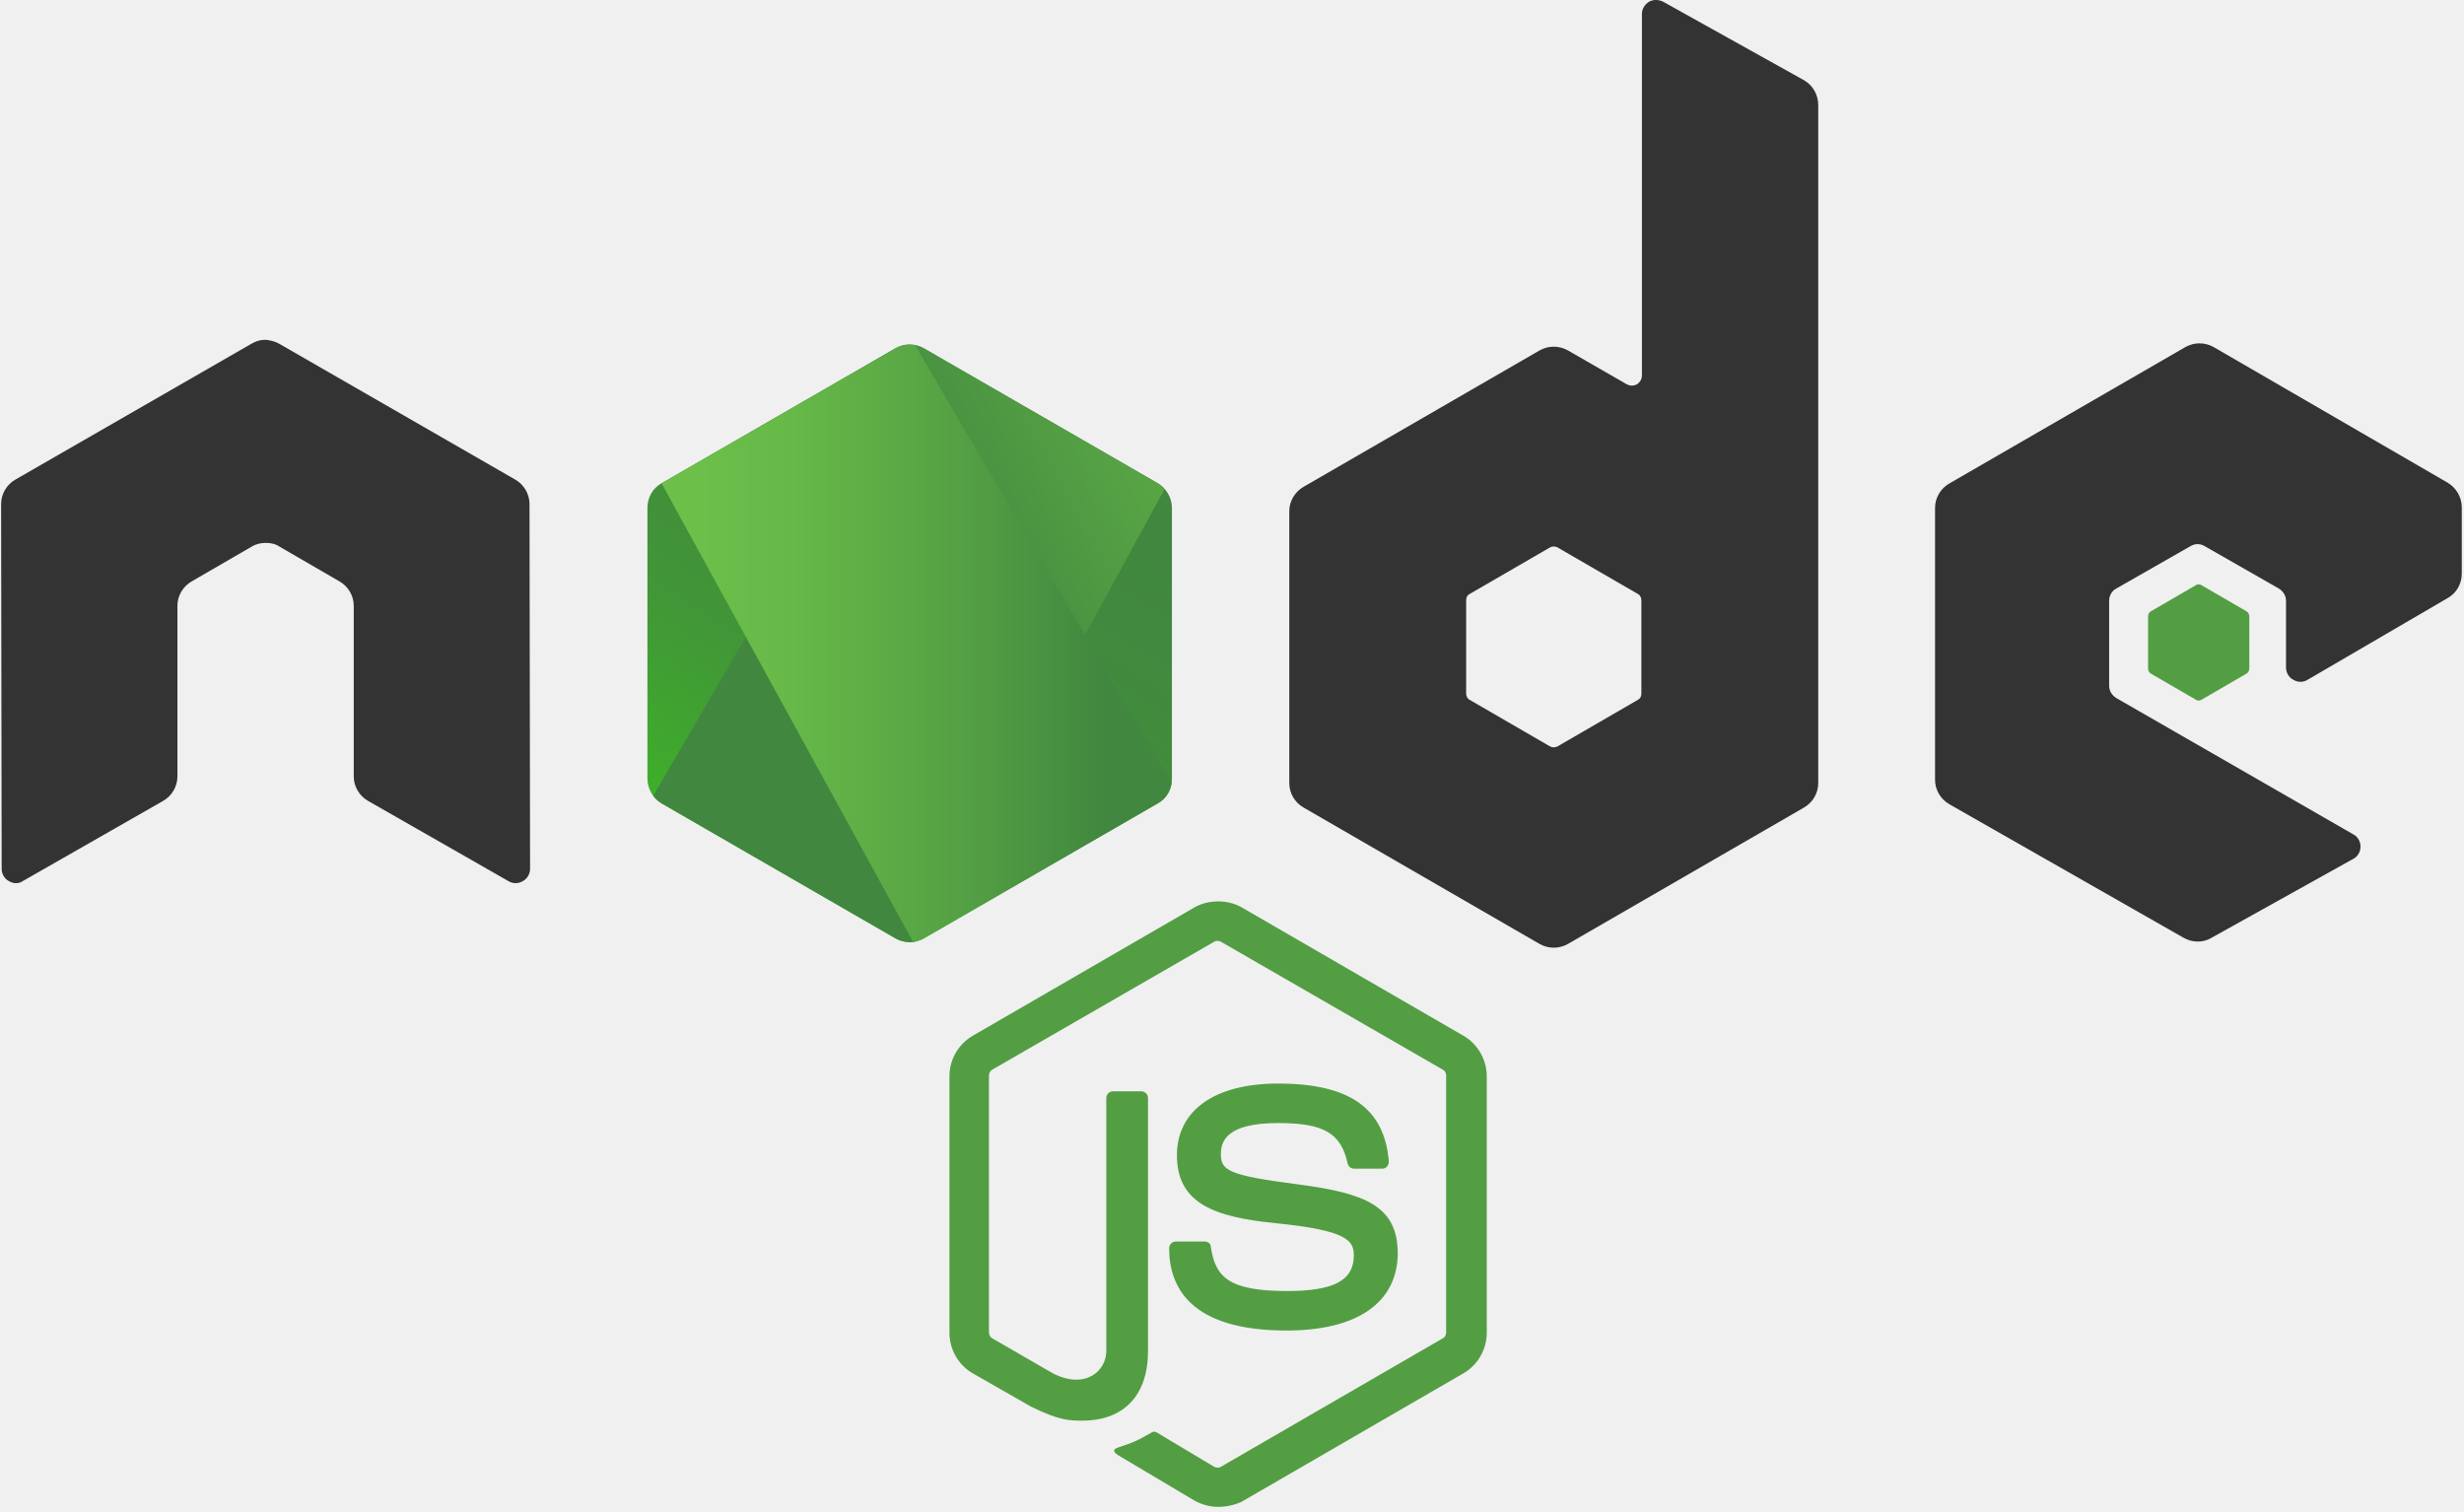
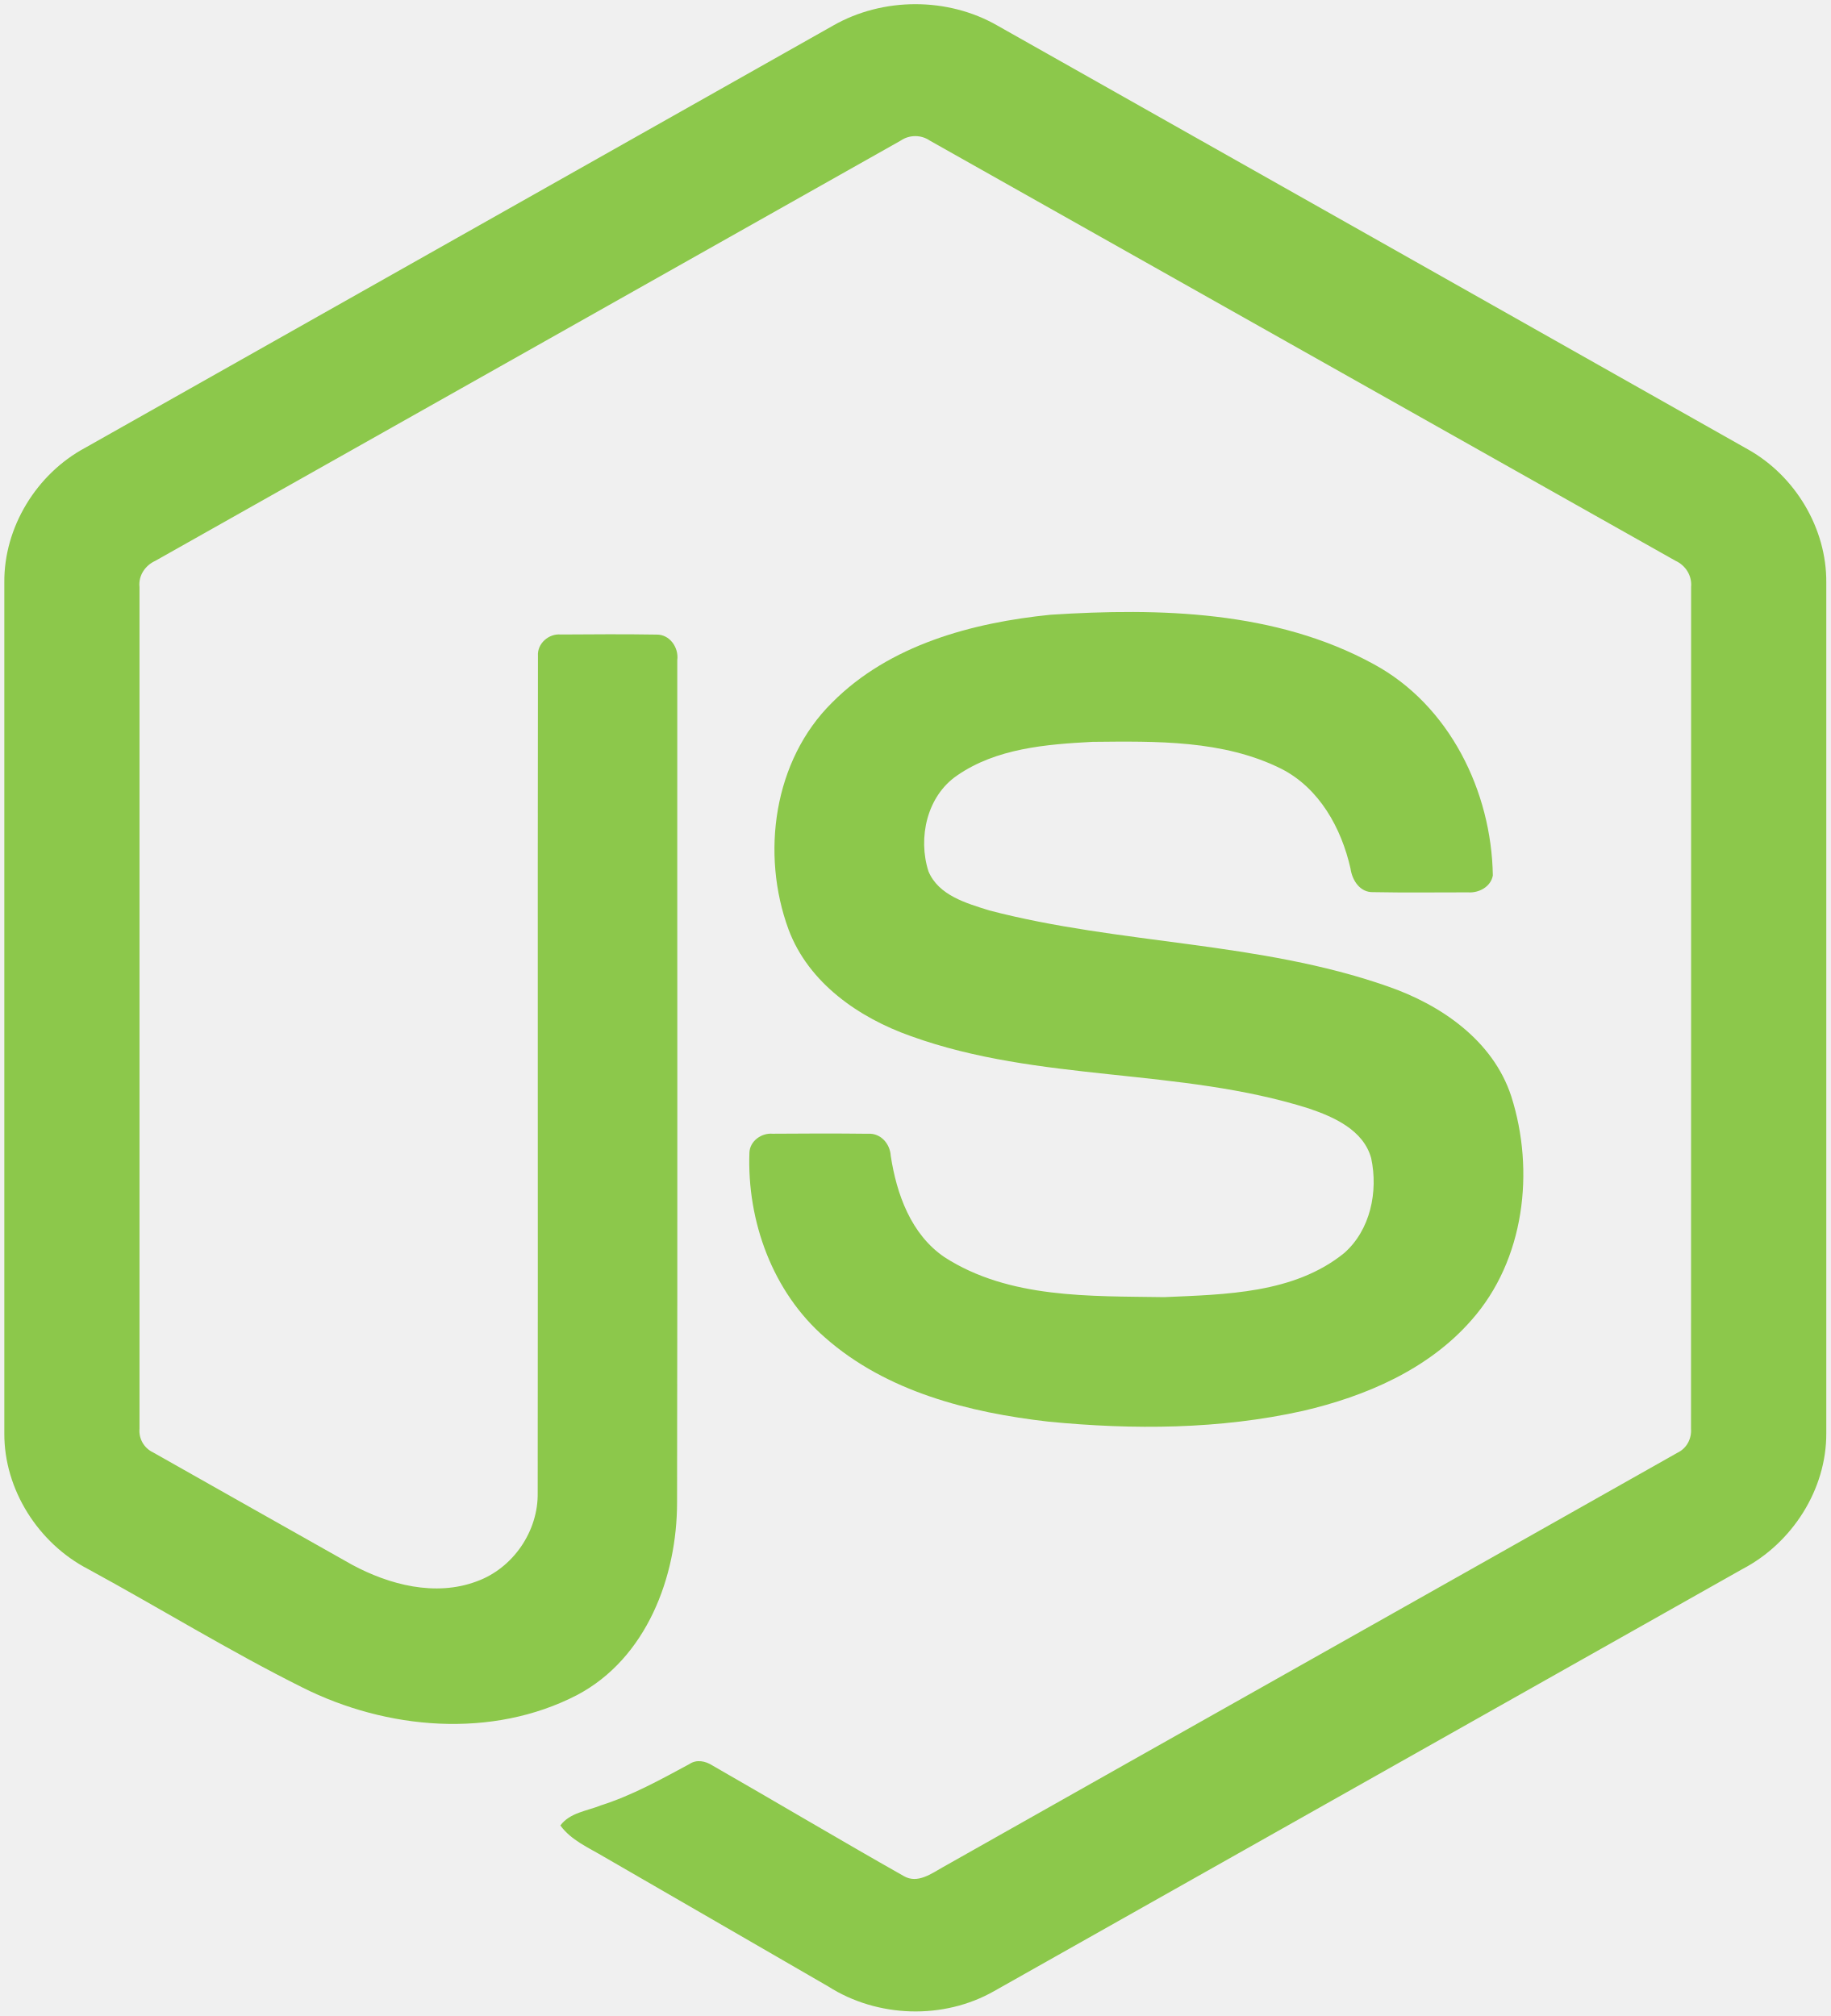
- <svg xmlns="http://www.w3.org/2000/svg" xmlns:xlink="http://www.w3.org/1999/xlink" width="512px" height="314px" viewBox="0 0 512 314" version="1.1" preserveAspectRatio="xMidYMid">
-   <defs>
-     <linearGradient x1="68.188%" y1="17.487%" x2="27.823%" y2="89.755%" id="linearGradient-1">
-       <stop stop-color="#41873F" offset="0%" />
-       <stop stop-color="#418B3D" offset="32.88%" />
-       <stop stop-color="#419637" offset="63.52%" />
-       <stop stop-color="#3FA92D" offset="93.19%" />
-       <stop stop-color="#3FAE2A" offset="100%" />
-     </linearGradient>
-     <path id="path-2" d="M57.903,1.849 C56.054,0.809 53.858,0.809 52.009,1.849 L3.352,29.934 C1.502,30.974 0.462,32.939 0.462,35.019 L0.462,91.305 C0.462,93.385 1.618,95.35 3.352,96.39 L52.009,124.475 C53.858,125.515 56.054,125.515 57.903,124.475 L106.561,96.39 C108.41,95.35 109.45,93.385 109.45,91.305 L109.45,35.019 C109.45,32.939 108.294,30.974 106.561,29.934 L57.903,1.849 L57.903,1.849 Z" />
-     <linearGradient x1="43.277%" y1="55.169%" x2="159.245%" y2="-18.306%" id="linearGradient-4">
-       <stop stop-color="#41873F" offset="13.76%" />
-       <stop stop-color="#54A044" offset="40.32%" />
-       <stop stop-color="#66B848" offset="71.36%" />
-       <stop stop-color="#6CC04A" offset="90.81%" />
-     </linearGradient>
-     <linearGradient x1="-4413.77%" y1="13.43%" x2="5327.93%" y2="13.43%" id="linearGradient-5">
-       <stop stop-color="#6CC04A" offset="9.192%" />
-       <stop stop-color="#66B848" offset="28.64%" />
-       <stop stop-color="#54A044" offset="59.68%" />
-       <stop stop-color="#41873F" offset="86.24%" />
-     </linearGradient>
-     <linearGradient x1="-4.389%" y1="49.997%" x2="101.499%" y2="49.997%" id="linearGradient-6">
-       <stop stop-color="#6CC04A" offset="9.192%" />
-       <stop stop-color="#66B848" offset="28.64%" />
-       <stop stop-color="#54A044" offset="59.68%" />
-       <stop stop-color="#41873F" offset="86.24%" />
-     </linearGradient>
-     <linearGradient x1="-9713.77%" y1="36.21%" x2="27.93%" y2="36.21%" id="linearGradient-7">
-       <stop stop-color="#6CC04A" offset="9.192%" />
-       <stop stop-color="#66B848" offset="28.64%" />
-       <stop stop-color="#54A044" offset="59.68%" />
-       <stop stop-color="#41873F" offset="86.24%" />
-     </linearGradient>
-     <linearGradient x1="-103.861%" y1="50.275%" x2="100.797%" y2="50.275%" id="linearGradient-8">
-       <stop stop-color="#6CC04A" offset="9.192%" />
-       <stop stop-color="#66B848" offset="28.64%" />
-       <stop stop-color="#54A044" offset="59.68%" />
-       <stop stop-color="#41873F" offset="86.24%" />
-     </linearGradient>
-     <linearGradient x1="130.613%" y1="-211.069%" x2="4.393%" y2="201.605%" id="linearGradient-9">
-       <stop stop-color="#41873F" offset="0%" />
-       <stop stop-color="#418B3D" offset="32.88%" />
-       <stop stop-color="#419637" offset="63.52%" />
-       <stop stop-color="#3FA92D" offset="93.19%" />
-       <stop stop-color="#3FAE2A" offset="100%" />
-     </linearGradient>
-   </defs>
-   <g fill="none">
-     <path d="M253.111,313.094 C251.377,313.094 249.759,312.632 248.256,311.823 L232.885,302.693 C230.573,301.421 231.729,300.959 232.423,300.728 C235.543,299.688 236.121,299.456 239.357,297.607 C239.704,297.376 240.166,297.492 240.513,297.723 L252.302,304.773 C252.764,305.004 253.342,305.004 253.688,304.773 L299.803,278.075 C300.265,277.844 300.497,277.381 300.497,276.804 L300.497,223.523 C300.497,222.945 300.265,222.483 299.803,222.252 L253.688,195.67 C253.226,195.438 252.648,195.438 252.302,195.67 L206.187,222.252 C205.725,222.483 205.493,223.061 205.493,223.523 L205.493,276.804 C205.493,277.266 205.725,277.844 206.187,278.075 L218.785,285.356 C225.604,288.823 229.88,284.778 229.88,280.733 L229.88,228.146 C229.88,227.453 230.458,226.759 231.267,226.759 L237.161,226.759 C237.855,226.759 238.548,227.337 238.548,228.146 L238.548,280.733 C238.548,289.864 233.578,295.18 224.91,295.18 C222.252,295.18 220.172,295.18 214.277,292.291 L202.142,285.356 C199.137,283.623 197.288,280.386 197.288,276.919 L197.288,223.639 C197.288,220.172 199.137,216.935 202.142,215.202 L248.256,188.504 C251.146,186.886 255.075,186.886 257.965,188.504 L304.079,215.202 C307.084,216.935 308.934,220.172 308.934,223.639 L308.934,276.919 C308.934,280.386 307.084,283.623 304.079,285.356 L257.965,312.054 C256.462,312.748 254.729,313.094 253.111,313.094 Z M267.326,276.457 C247.101,276.457 242.94,267.211 242.94,259.352 C242.94,258.658 243.518,257.965 244.327,257.965 L250.337,257.965 C251.03,257.965 251.608,258.427 251.608,259.121 C252.533,265.246 255.191,268.251 267.442,268.251 C277.15,268.251 281.311,266.055 281.311,260.854 C281.311,257.849 280.155,255.653 265.015,254.151 C252.417,252.879 244.558,250.106 244.558,240.051 C244.558,230.689 252.417,225.141 265.593,225.141 C280.386,225.141 287.668,230.227 288.592,241.322 C288.592,241.669 288.477,242.015 288.246,242.362 C288.014,242.593 287.668,242.824 287.321,242.824 L281.311,242.824 C280.733,242.824 280.155,242.362 280.04,241.784 C278.653,235.428 275.07,233.347 265.593,233.347 C254.96,233.347 253.688,237.046 253.688,239.819 C253.688,243.171 255.191,244.211 269.522,246.06 C283.738,247.91 290.442,250.568 290.442,260.507 C290.326,270.678 282.005,276.457 267.326,276.457 Z" fill="#539E43" />
-     <path d="M110.028,104.712 C110.028,102.631 108.872,100.666 107.023,99.626 L58.019,71.426 C57.21,70.963 56.285,70.732 55.361,70.617 L54.898,70.617 C53.974,70.617 53.049,70.963 52.24,71.426 L3.236,99.626 C1.387,100.666 0.231,102.631 0.231,104.712 L0.347,180.529 C0.347,181.569 0.925,182.609 1.849,183.072 C2.774,183.65 3.93,183.65 4.739,183.072 L33.864,166.429 C35.713,165.389 36.869,163.424 36.869,161.344 L36.869,125.862 C36.869,123.781 38.024,121.817 39.874,120.777 L52.24,113.611 C53.165,113.033 54.205,112.802 55.245,112.802 C56.285,112.802 57.326,113.033 58.135,113.611 L70.501,120.777 C72.35,121.817 73.506,123.781 73.506,125.862 L73.506,161.344 C73.506,163.424 74.662,165.389 76.511,166.429 L105.636,183.072 C106.561,183.65 107.716,183.65 108.641,183.072 C109.566,182.609 110.144,181.569 110.144,180.529 L110.028,104.712 L110.028,104.712 Z" fill="#333333" />
-     <path d="M345.571,0.347 C344.647,-0.116 343.491,-0.116 342.682,0.347 C341.757,0.925 341.179,1.849 341.179,2.889 L341.179,78.014 C341.179,78.707 340.833,79.4 340.139,79.863 C339.446,80.209 338.752,80.209 338.059,79.863 L325.808,72.813 C323.958,71.772 321.763,71.772 319.913,72.813 L270.909,101.129 C269.06,102.169 267.904,104.134 267.904,106.214 L267.904,162.73 C267.904,164.811 269.06,166.776 270.909,167.816 L319.913,196.132 C321.763,197.172 323.958,197.172 325.808,196.132 L374.812,167.816 C376.661,166.776 377.817,164.811 377.817,162.73 L377.817,21.844 C377.817,19.648 376.661,17.683 374.812,16.643 L345.571,0.347 L345.571,0.347 Z M341.064,144.123 C341.064,144.701 340.833,145.163 340.37,145.394 L323.612,155.102 C323.149,155.334 322.572,155.334 322.109,155.102 L305.351,145.394 C304.888,145.163 304.657,144.585 304.657,144.123 L304.657,124.706 C304.657,124.128 304.888,123.666 305.351,123.435 L322.109,113.726 C322.572,113.495 323.149,113.495 323.612,113.726 L340.37,123.435 C340.833,123.666 341.064,124.244 341.064,124.706 L341.064,144.123 L341.064,144.123 Z" fill="#333333" />
-     <g transform="translate(401.0474, 70.50113)">
-       <path d="M107.601,53.743 C109.45,52.702 110.49,50.738 110.49,48.657 L110.49,34.904 C110.49,32.823 109.335,30.859 107.601,29.819 L58.944,1.618 C57.094,0.578 54.898,0.578 53.049,1.618 L4.045,29.934 C2.196,30.974 1.04,32.939 1.04,35.019 L1.04,91.536 C1.04,93.616 2.196,95.581 4.045,96.621 L52.702,124.359 C54.552,125.4 56.748,125.4 58.481,124.359 L87.953,107.948 C88.878,107.485 89.456,106.445 89.456,105.405 C89.456,104.365 88.878,103.325 87.953,102.862 L38.718,74.546 C37.793,73.968 37.215,73.044 37.215,72.004 L37.215,54.321 C37.215,53.28 37.793,52.24 38.718,51.778 L54.089,42.994 C55.014,42.416 56.17,42.416 57.094,42.994 L72.466,51.778 C73.391,52.356 73.968,53.28 73.968,54.321 L73.968,68.19 C73.968,69.23 74.546,70.27 75.471,70.732 C76.395,71.31 77.551,71.31 78.476,70.732 L107.601,53.743 L107.601,53.743 Z" fill="#333333" />
-       <path d="M55.245,51.084 C55.592,50.853 56.054,50.853 56.401,51.084 L65.763,56.516 C66.109,56.748 66.34,57.094 66.34,57.557 L66.34,68.421 C66.34,68.883 66.109,69.23 65.763,69.461 L56.401,74.893 C56.054,75.124 55.592,75.124 55.245,74.893 L45.884,69.461 C45.537,69.23 45.306,68.883 45.306,68.421 L45.306,57.557 C45.306,57.094 45.537,56.748 45.884,56.516 L55.245,51.084 L55.245,51.084 Z" fill="#539E43" />
-     </g>
-     <g transform="translate(134.0677, 70.50113)">
-       <mask id="mask-3" fill="white">
-         <use xlink:href="#path-2" />
-       </mask>
-       <use fill="url(#linearGradient-1)" xlink:href="#path-2" />
-       <g mask="url(#mask-3)">
-         <path d="M51.893,1.849 L3.121,29.934 C1.271,30.974 0,32.939 0,35.019 L0,91.305 C0,92.692 0.578,93.963 1.502,95.003 L56.285,1.156 C54.898,0.925 53.28,1.04 51.893,1.849 L51.893,1.849 Z" />
-         <path d="M56.632,125.053 C57.094,124.937 57.557,124.706 58.019,124.475 L106.792,96.39 C108.641,95.35 109.797,93.385 109.797,91.305 L109.797,35.019 C109.797,33.517 109.103,32.014 108.063,30.974 L56.632,125.053 L56.632,125.053 Z" />
-         <path d="M106.676,29.934 L57.788,1.849 C57.326,1.618 56.748,1.387 56.285,1.271 L1.502,95.119 C1.965,95.697 2.543,96.159 3.121,96.506 L52.009,124.591 C53.396,125.4 55.014,125.631 56.516,125.168 L107.948,31.09 C107.601,30.628 107.139,30.281 106.676,29.934 L106.676,29.934 Z" fill="url(#linearGradient-4)" />
-       </g>
-       <g mask="url(#mask-3)">
-         <g transform="translate(0, -9.24605)">
-           <path d="M109.797,100.551 L109.797,44.265 C109.797,42.185 108.526,40.22 106.676,39.18 L57.788,11.095 C57.21,10.749 56.632,10.517 55.939,10.402 L109.45,101.822 C109.681,101.475 109.797,101.013 109.797,100.551 L109.797,100.551 Z" fill="none" />
-           <path d="M3.121,39.18 C1.271,40.22 0,42.185 0,44.265 L0,100.551 C0,102.631 1.387,104.596 3.121,105.636 L52.009,133.721 C53.165,134.414 54.436,134.646 55.823,134.414 L3.467,39.065 L3.121,39.18 L3.121,39.18 Z" fill="none" />
-           <path fill="url(#linearGradient-5)" fill-rule="evenodd" d="M50.391,0.809 L49.698,1.156 L50.622,1.156 L50.391,0.809 Z" />
-           <path d="M106.792,105.636 C108.179,104.827 109.219,103.44 109.681,101.938 L56.054,10.402 C54.667,10.171 53.165,10.286 51.893,11.095 L3.352,39.065 L55.707,134.53 C56.401,134.414 57.21,134.183 57.903,133.837 L106.792,105.636 L106.792,105.636 Z" fill="url(#linearGradient-6)" fill-rule="evenodd" />
-           <path fill="url(#linearGradient-7)" fill-rule="evenodd" d="M111.299,104.712 L110.953,104.134 L110.953,104.943 L111.299,104.712 Z" />
-           <path d="M106.792,105.636 L58.019,133.721 C57.326,134.068 56.632,134.299 55.823,134.414 L56.748,136.148 L110.837,104.827 L110.837,104.134 L109.45,101.822 C109.219,103.44 108.179,104.827 106.792,105.636 L106.792,105.636 Z" fill="url(#linearGradient-8)" fill-rule="evenodd" />
-           <path d="M106.792,105.636 L58.019,133.721 C57.326,134.068 56.632,134.299 55.823,134.414 L56.748,136.148 L110.837,104.827 L110.837,104.134 L109.45,101.822 C109.219,103.44 108.179,104.827 106.792,105.636 L106.792,105.636 Z" fill="url(#linearGradient-9)" fill-rule="evenodd" />
-         </g>
-       </g>
-     </g>
+ <svg xmlns="http://www.w3.org/2000/svg" width="2270" height="2500" viewBox="0 0 256 282" preserveAspectRatio="xMinYMin meet">
+   <g fill="#8CC84B">
+     <path d="M116.504 3.58c6.962-3.985 16.03-4.003 22.986 0 34.995 19.774 70.001 39.517 104.99 59.303 6.581 3.707 10.983 11.031 10.916 18.614v118.968c.049 7.897-4.788 15.396-11.731 19.019-34.88 19.665-69.742 39.354-104.616 59.019-7.106 4.063-16.356 3.75-23.24-.646-10.457-6.062-20.932-12.094-31.39-18.15-2.137-1.274-4.546-2.288-6.055-4.36 1.334-1.798 3.719-2.022 5.657-2.807 4.365-1.388 8.374-3.616 12.384-5.778 1.014-.694 2.252-.428 3.224.193 8.942 5.127 17.805 10.403 26.777 15.481 1.914 1.105 3.852-.362 5.488-1.274 34.228-19.345 68.498-38.617 102.72-57.968 1.268-.61 1.969-1.956 1.866-3.345.024-39.245.006-78.497.012-117.742.145-1.576-.767-3.025-2.192-3.67-34.759-19.575-69.5-39.18-104.253-58.76a3.621 3.621 0 0 0-4.094-.006C91.2 39.257 56.465 58.88 21.712 78.454c-1.42.646-2.373 2.071-2.204 3.653.006 39.245 0 78.497 0 117.748a3.329 3.329 0 0 0 1.89 3.303c9.274 5.259 18.56 10.481 27.84 15.722 5.228 2.814 11.647 4.486 17.407 2.33 5.083-1.823 8.646-7.01 8.549-12.407.048-39.016-.024-78.038.036-117.048-.127-1.732 1.516-3.163 3.2-3 4.456-.03 8.918-.06 13.374.012 1.86-.042 3.14 1.823 2.91 3.568-.018 39.263.048 78.527-.03 117.79.012 10.464-4.287 21.85-13.966 26.97-11.924 6.177-26.662 4.867-38.442-1.056-10.198-5.09-19.93-11.097-29.947-16.55C5.368 215.886.555 208.357.604 200.466V81.497c-.073-7.74 4.504-15.197 11.29-18.85C46.768 42.966 81.636 23.27 116.504 3.58z" />
+     <path d="M146.928 85.99c15.21-.979 31.493-.58 45.18 6.913 10.597 5.742 16.472 17.793 16.659 29.566-.296 1.588-1.956 2.464-3.472 2.355-4.413-.006-8.827.06-13.24-.03-1.872.072-2.96-1.654-3.195-3.309-1.268-5.633-4.34-11.212-9.642-13.929-8.139-4.075-17.576-3.87-26.451-3.785-6.479.344-13.446.905-18.935 4.715-4.214 2.886-5.494 8.712-3.99 13.404 1.418 3.369 5.307 4.456 8.489 5.458 18.33 4.794 37.754 4.317 55.734 10.626 7.444 2.572 14.726 7.572 17.274 15.366 3.333 10.446 1.872 22.932-5.56 31.318-6.027 6.901-14.805 10.657-23.56 12.697-11.647 2.597-23.734 2.663-35.562 1.51-11.122-1.268-22.696-4.19-31.282-11.768-7.342-6.375-10.928-16.308-10.572-25.895.085-1.619 1.697-2.748 3.248-2.615 4.444-.036 8.888-.048 13.332.006 1.775-.127 3.091 1.407 3.182 3.08.82 5.367 2.837 11 7.517 14.182 9.032 5.827 20.365 5.428 30.707 5.591 8.568-.38 18.186-.495 25.178-6.158 3.689-3.23 4.782-8.634 3.785-13.283-1.08-3.925-5.186-5.754-8.712-6.95-18.095-5.724-37.736-3.647-55.656-10.12-7.275-2.571-14.31-7.432-17.105-14.906-3.9-10.578-2.113-23.662 6.098-31.765 8.006-8.06 19.563-11.164 30.551-12.275z" />
  </g>
</svg>
